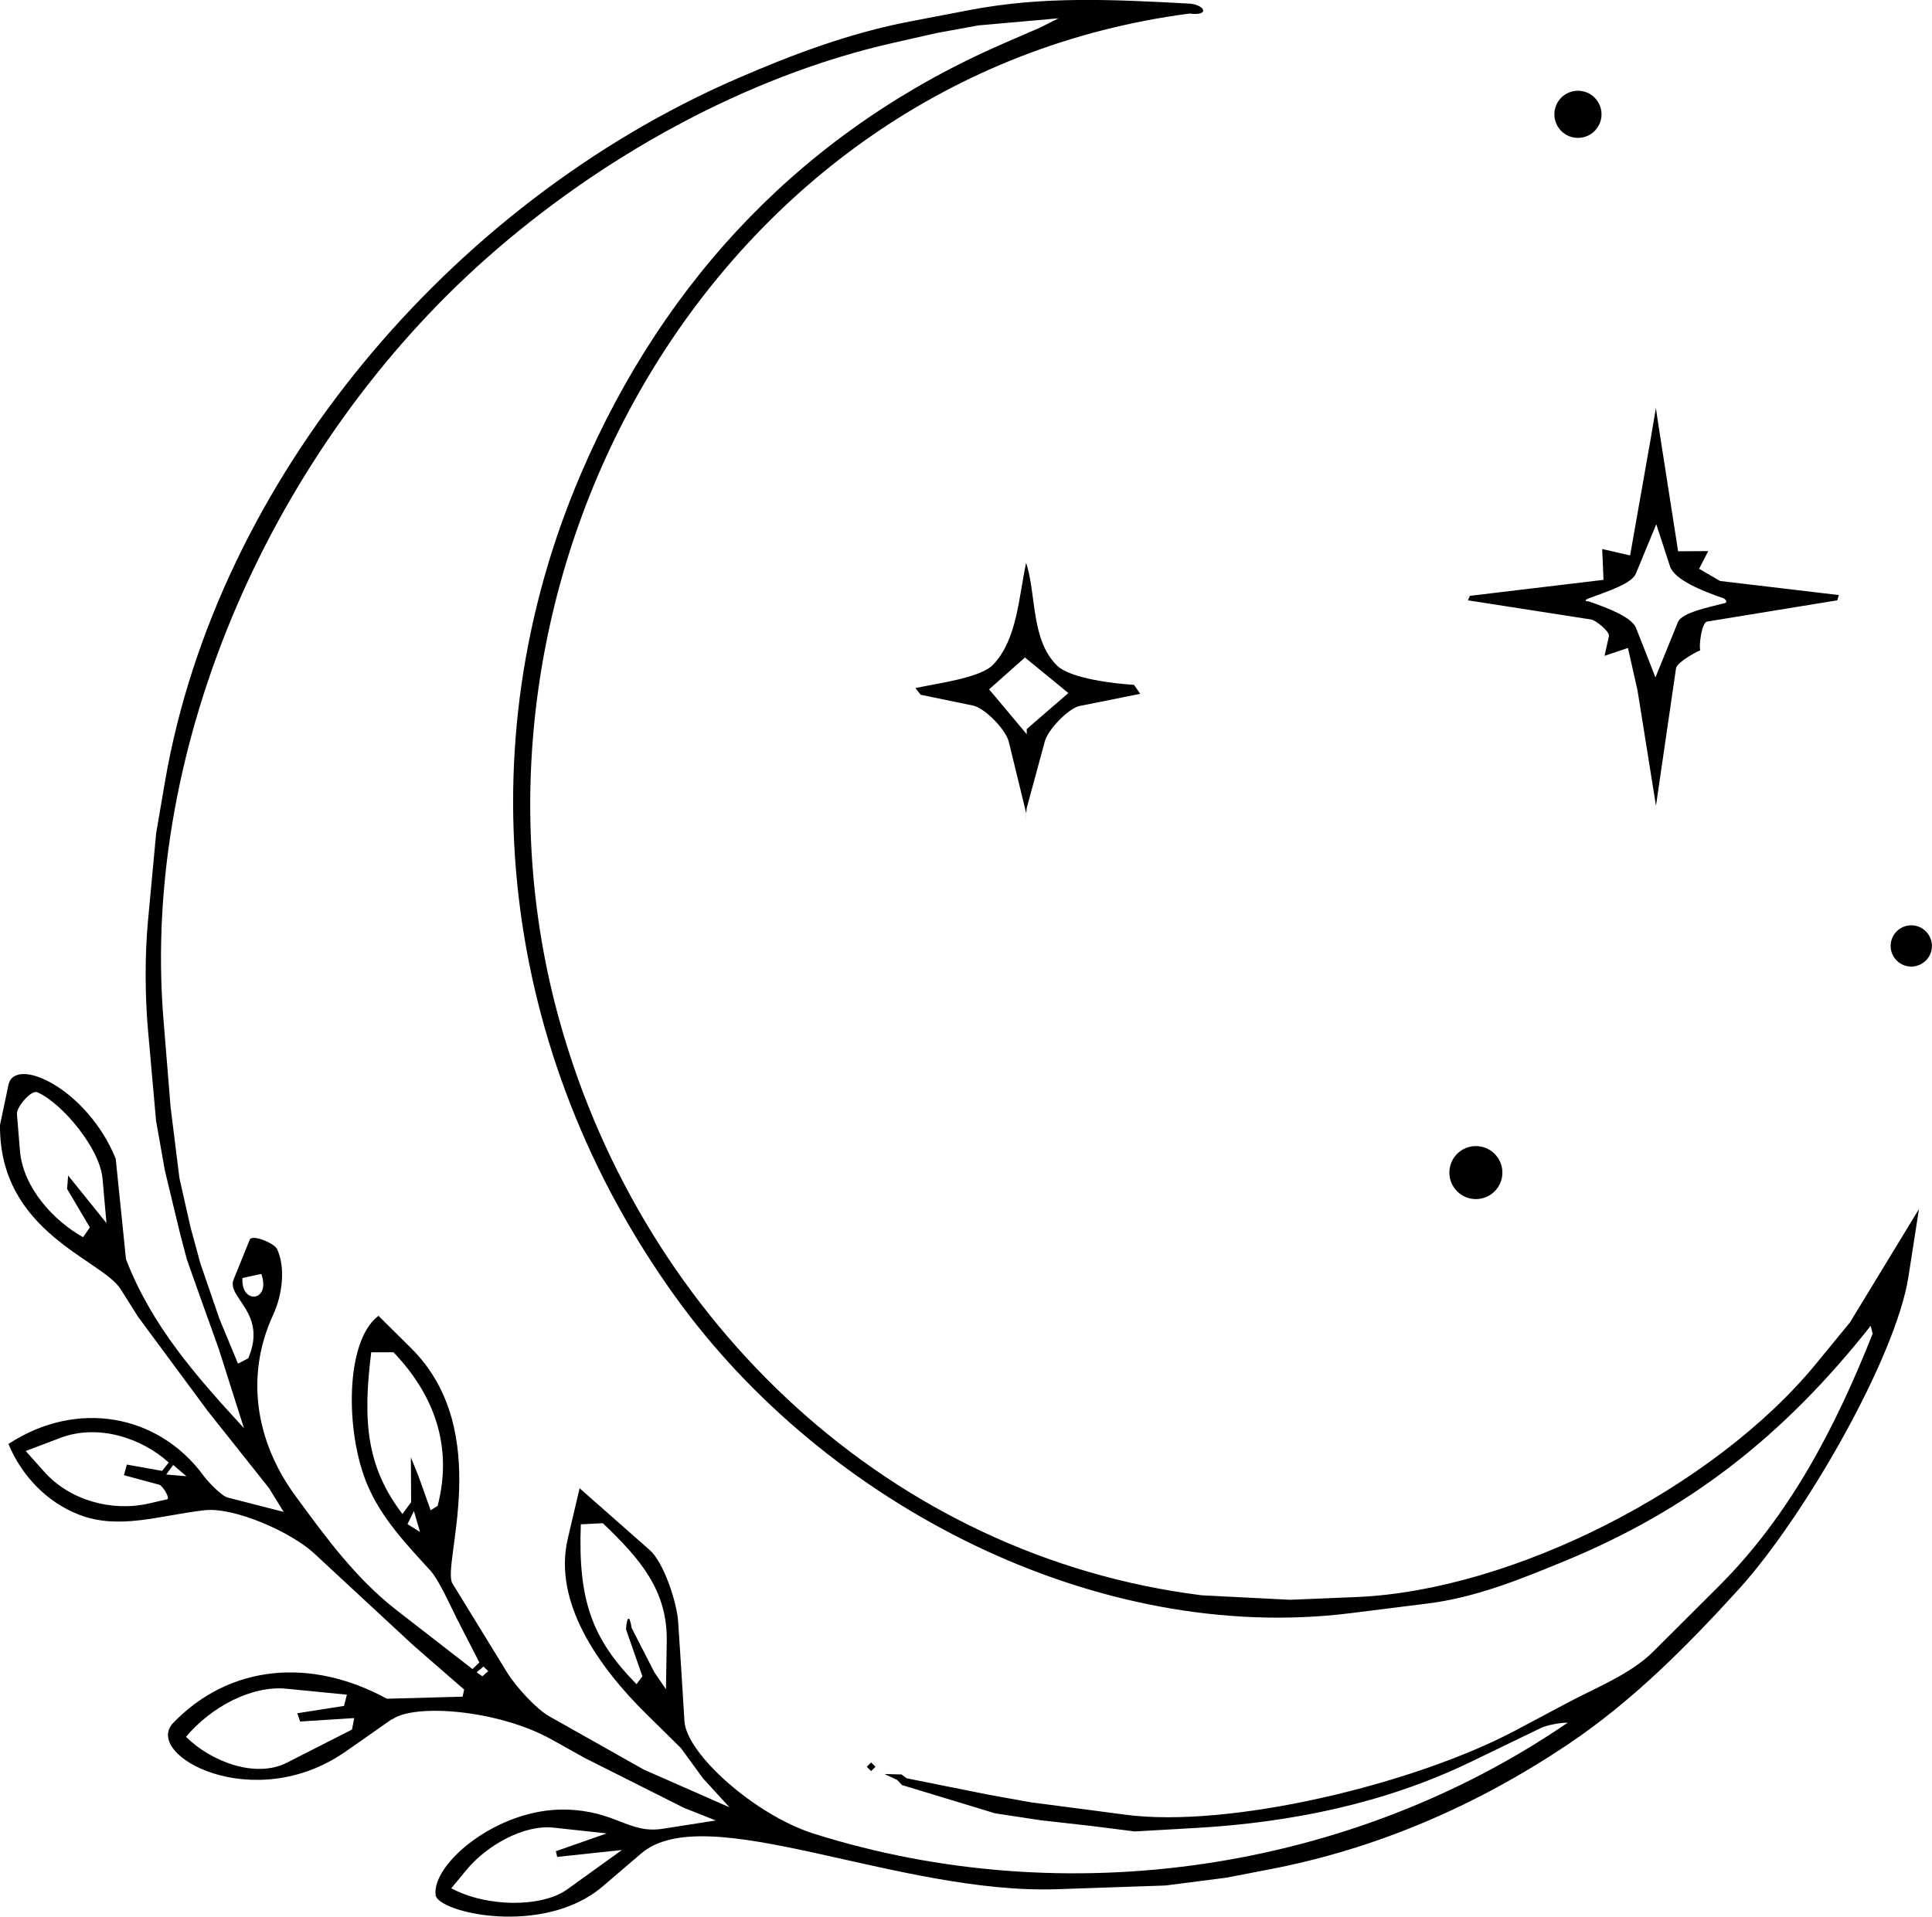
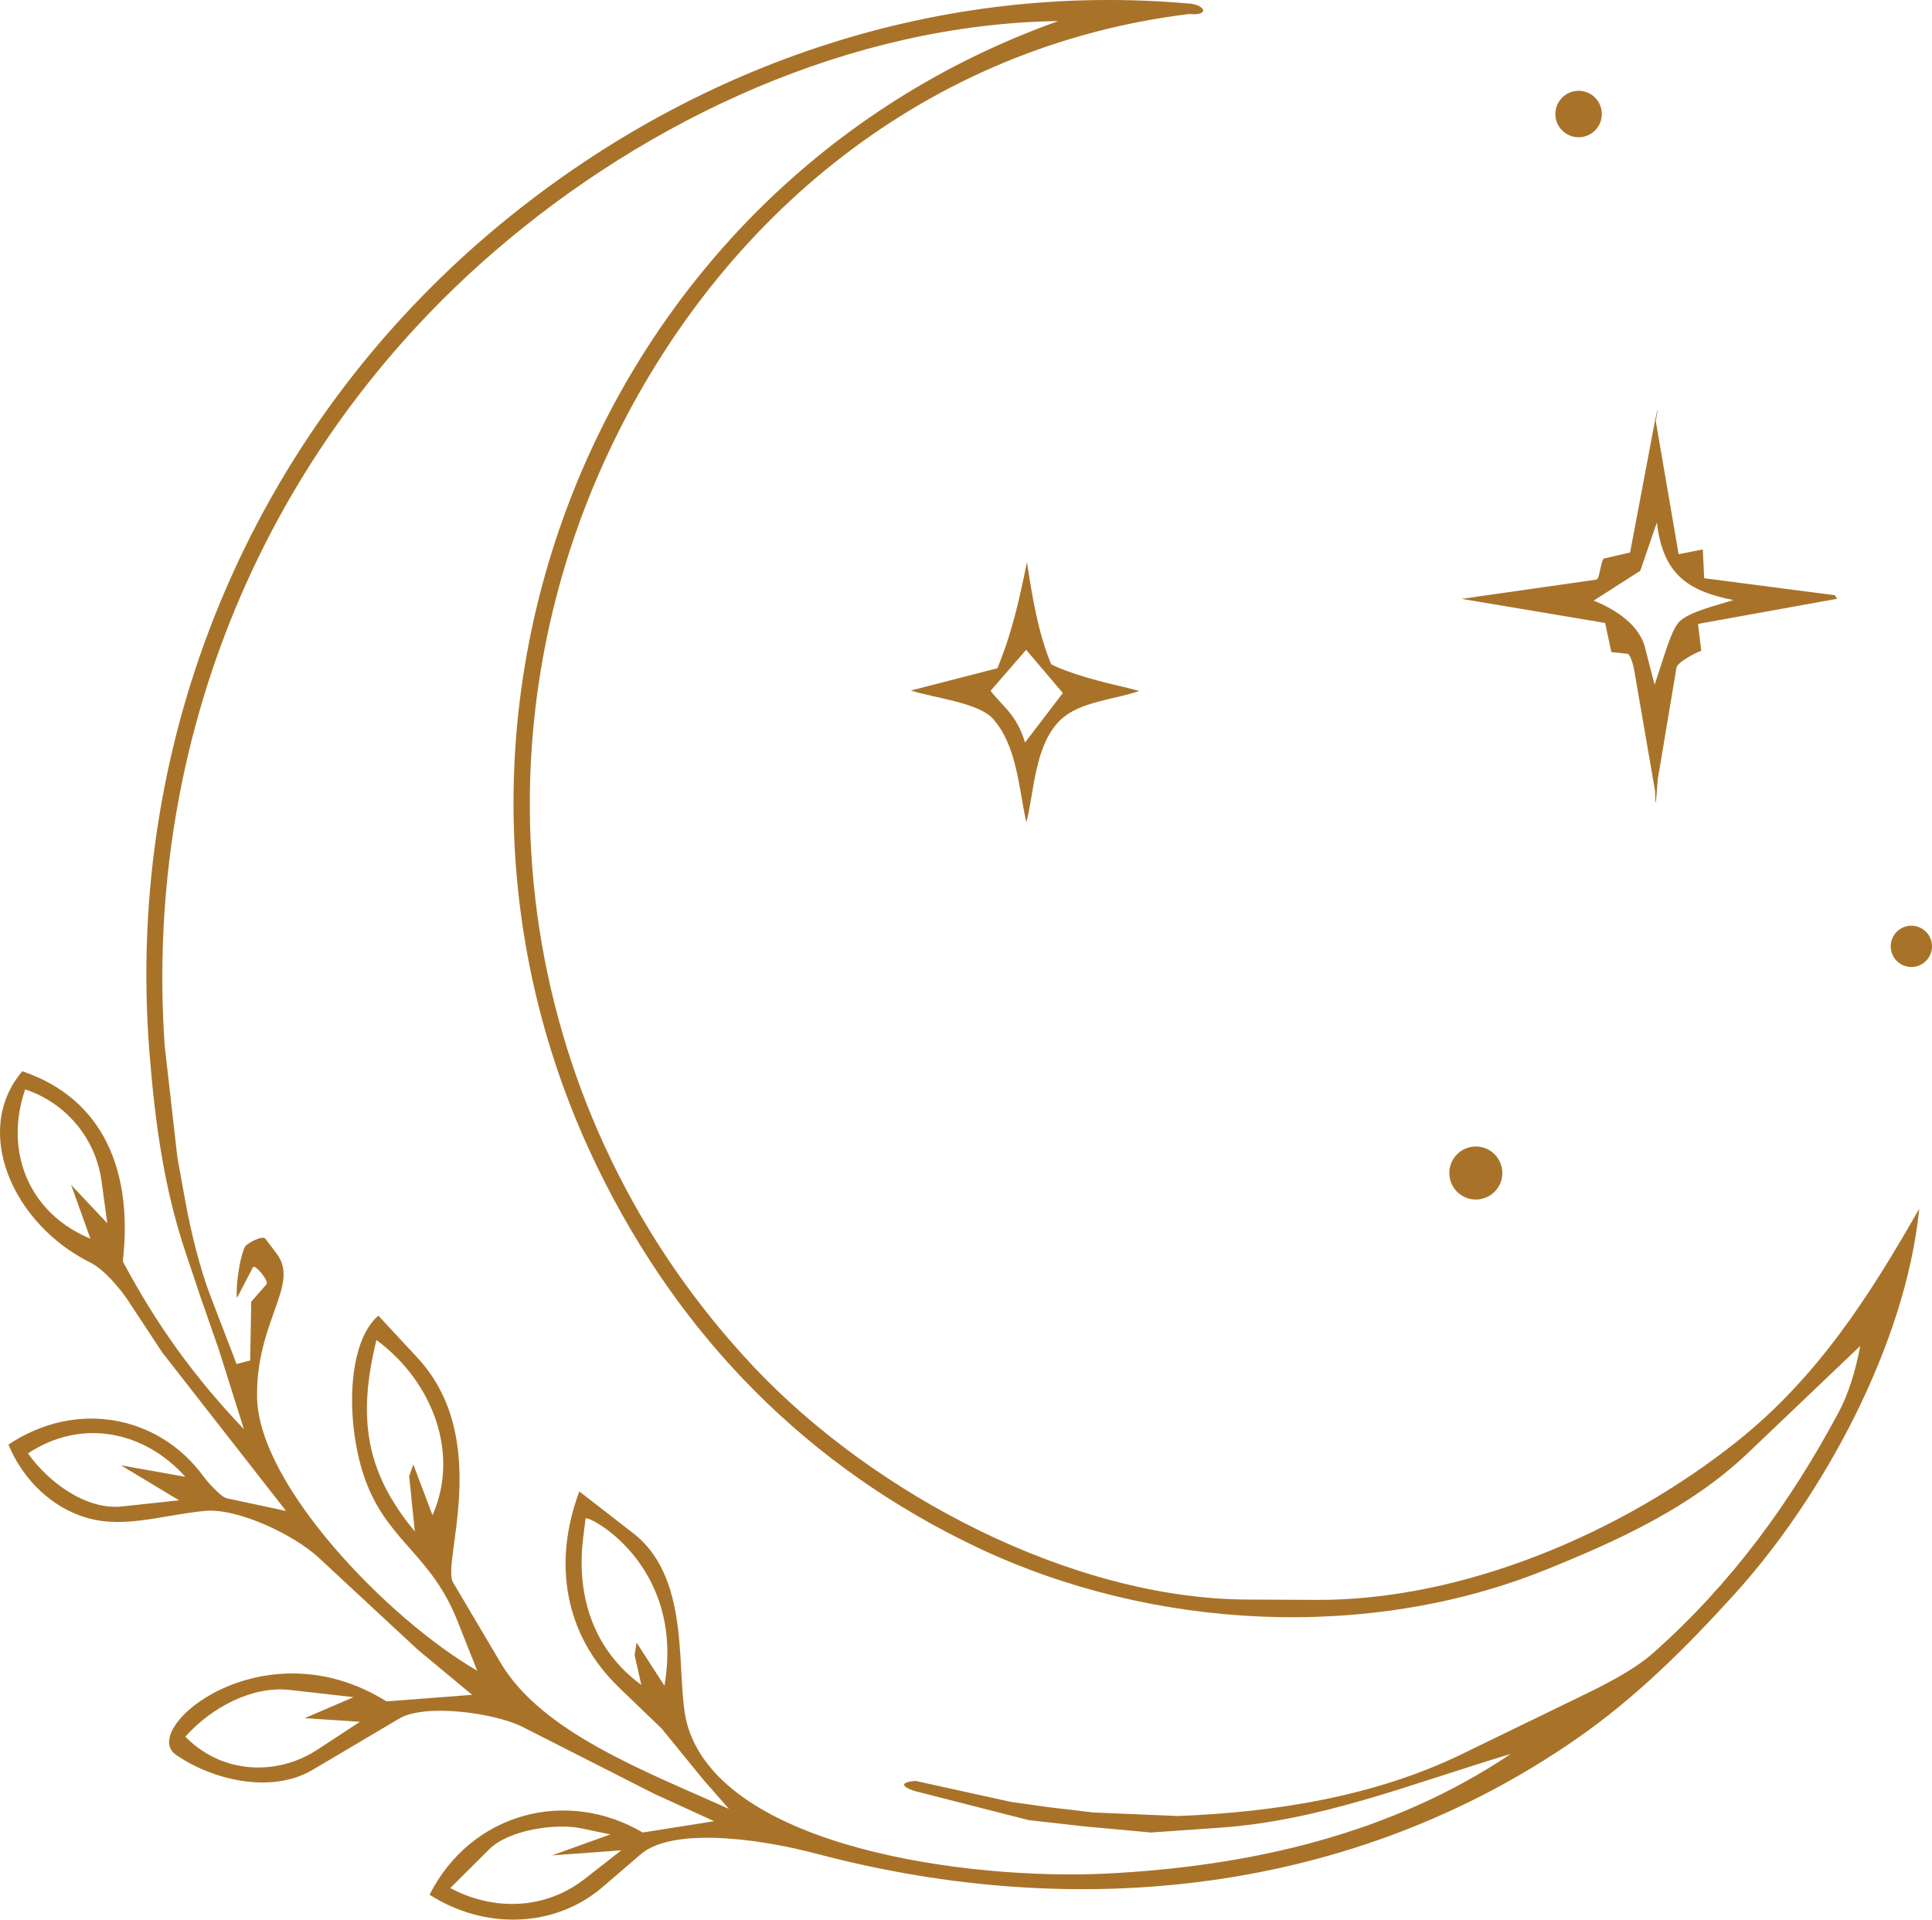
- <svg xmlns="http://www.w3.org/2000/svg" id="Layer_1" data-name="Layer 1" viewBox="0 0 223.73 221.99">
-   <path d="M45.39,199.11l-5.34,3.74c-10.68,7.48-23.56.41-19.99-3.3,6.54-6.79,15.98-7.59,24.74-2.8l8.77-.24c.05-.22.44-2.02.18-.82l-5.88-5.12-11.53-10.69c-2.57-2.38-9.18-5.37-12.7-4.96-5.26.62-9.88,2.31-14.52.5-3.76-1.47-6.65-4.56-8.14-8.18,7.88-5.16,17.33-3.51,22.61,3.7.46.63,2.02,2.31,2.79,2.51l6.47,1.66-1.71-2.77-7.08-8.91-8.08-10.93-2.01-3.19C11.79,145.85-.11,142.75,0,130.3l.98-4.65c.72-3.42,9.1.4,12.42,8.55l1.19,11.64c2.98,7.75,8.18,13.61,13.66,19.57l-2.92-9.19-2.11-5.89-1.57-4.42-.81-3.09-1.75-7.26-1.02-5.77-.93-10.46c-.35-3.93-.38-8.72,0-12.71l.94-10.09,1.02-5.97C25.12,55.55,52.12,23.54,85.31,9.12c6.51-2.83,13.1-5.3,20.1-6.64l6.95-1.33c8.38-1.6,16.38-1.23,25.56-.72,1.7.23,2.12,1.44-.17,1.14-55.17,7.2-87.41,65.47-72.86,117,9.79,34.68,38.32,61.7,74.29,66.2l10.21.52,7.72-.32c18.1-.76,41.4-12.65,53.17-26.99l3.96-4.83,7.98-13.12-1.22,7.85c-1.46,9.37-12.05,27.82-19.64,36.18-6.09,6.7-12.42,13.05-19.88,18.04-10.59,7.08-22.1,12.04-34.46,14.41l-5.04.97-7,.9-12.55.43c-18.52.64-40.68-10.56-48.19-4.13l-4.44,3.8c-6.87,5.87-19.12,3.05-19.36.99-.43-3.61,7.17-10.03,15-9.88,5.88.11,7.35,2.84,11.31,2.22l6.14-.96-3.68-1.46-11.42-5.74-3.91-2.18c-6.17-3.44-15.82-4.18-18.43-2.35ZM104.93,205.95l4.58.92,5.05,1.01,4.83.87,5.92.77,4.99.66c12.15,1.61,33.55-3.57,45.2-9.76l5.98-3.18c3.3-1.76,7.34-3.33,9.98-5.96l7.57-7.55c8.24-8.22,13.5-18.37,17.83-29.26l-.23-.91c-10.11,12.79-21.03,21.31-35.45,27.25-5.16,2.13-10.32,4.22-15.85,4.91l-8.94,1.12c-29.31,3.66-60.75-12.44-78.15-36.6-20.22-28.07-24.57-63.58-10.99-95.31,9.77-22.84,26.2-39.99,48.88-49.86l4.37-1.9,2.08-1.05-9.27.82-4.82.88-5.16,1.17c-17.08,3.88-33.93,13.32-47.07,24.99-24.4,21.65-39.95,55.92-37.33,88.1l.83,10.2,1.02,8.18,1.29,5.71,1.14,4.18,2.22,6.45,2.13,5.14,1.19-.62c2.26-5.29-2.55-7.02-1.7-9.12l1.87-4.62c.26-.65,2.83.39,3.16,1.08,1.01,2.13.62,5.33-.45,7.63-3.27,7.07-2.01,14.69,2.55,20.92,3.6,4.92,7.05,9.64,11.78,13.31l8.75,6.79.8-.76-2.56-4.99c-.79-1.54-2.09-4.55-3.17-5.72-2.82-3.08-5.61-6.03-7.24-9.87-2.57-6.06-2.6-16.67,1.29-19.57l3.8,3.77c9.7,9.63,3.47,25.12,4.76,27.22l6.31,10.28c1.05,1.71,3.41,4.27,4.88,5.1l10.98,6.19,9.91,4.36-3.08-3.37-2.54-3.49-4-3.94c-5.66-5.58-10.81-13.02-9.1-20.31l1.37-5.84,8.11,7.15c1.67,1.47,3.16,6.14,3.3,8.29l.35,5.38.38,6.15c.24,3.84,8.24,10.9,14.93,13.02,29.32,9.28,62.3,4.33,87.36-12.84-1.04.01-2.45.31-3.09.61l-8.17,3.95c-9.87,4.77-20.76,7.01-31.85,7.64l-7.04.4-5.05-.64-5.88-.66-5.24-.8-10.77-3.27-.57-.6-1.46-.68,1.97.05.56.42ZM10.41,142.17l-2.64-4.47.12-1.55,1.54,1.91,2.9,3.6-.46-5.18c-.31-3.45-4.63-8.68-7.54-9.97-.72-.32-2.43,1.72-2.37,2.51l.35,4.25c.36,4.35,3.99,8.18,7.31,10.02l.78-1.11ZM11.07,144.43l-.12-1.35.12,1.35ZM30.26,147.55s-2.14.46-2.18.47c-.22,3.1,3.33,2.78,2.18-.47ZM47.61,174l-.03-5.21.87,2.15,1.42,3.98c-.9.56.05-.03.81-.51,1.76-6.8-.32-12.77-5.11-17.79h-2.58c-1,7.97-.56,13.26,3.61,18.73l1-1.35ZM19.55,169.4c-3.11-2.83-8.17-4.53-12.57-2.86l-4,1.52,2.16,2.42c2.92,3.27,7.77,4.65,12.13,3.65l2.08-.48c.4-.09-.52-1.59-.92-1.69l-4.08-1.1c.04-.16.42-1.53.34-1.23l4.08.73.77-.96ZM20.06,169.67l-.81,1.11,2.34.2-1.53-1.3ZM47.93,175.01l-.74,1.52,1.45.9-.71-2.42ZM74.39,194.15l-1.9-5.45c.13-1.61.42-1.62.66-.14l2.63,5.13,1.34,1.96.09-5.56c.1-5.91-3.13-9.59-7.4-13.67l-2.55.13c-.33,8.77,1.28,13.27,6.45,18.51l.67-.9ZM55.98,193.03l-.78.66.66.46.68-.6-.56-.53ZM56.72,195.15l.35-1.09-.35,1.09ZM75.02,196.38l.14-1.51-.14,1.51ZM34.75,199.38c.23.67-.18-.54-.32-.95l5.41-.85.33-1.3-7-.69c-4.06-.4-8.74,2.13-11.63,5.57,2.92,2.91,8.09,4.82,11.66,3.01l7.56-3.85.26-1.33-6.28.4ZM64.53,215.08c.36,1.5-.1-.4-.16-.67l3.2-1.12,2.69-.94-6.15-.67c-3.54-.38-7.83,2.15-10.08,4.88l-1.77,2.14c4.09,2.22,10.49,2.24,13.41.14l6.35-4.57-7.51.8Z" />
-   <path d="M191.76,93.29l-.58-3.63-1.55-9.69-1.11-4.92-2.71.91.51-2.29c.11-.51-1.52-1.84-2.07-1.92l-14.26-2.22c-.52,1.15.03-.08.23-.52l15.47-1.85-.15-3.57,3.23.74,2.41-13.66.58-3.43c-.05-.33.14,1.06.31,2.13l2.26,14.48,3.49-.02c.35-.67-.32.61-1.06,2.05l2.43,1.41,13.75,1.63-.18.61-15.07,2.46c-.67.11-.99,3.05-.78,3.35.1-.17-2.71,1.31-2.82,2.05l-1.82,12.47-.5,3.44ZM191.7,78.47l2.61-6.42c.45-1.1,3.54-1.71,5.48-2.21.2-.09.16-.31-.16-.53-2.54-.87-5.7-2.16-6.23-3.69l-1.6-4.9-2.36,5.71c-.49,1.18-3.21,2.03-5.4,2.85-.53.2-.58.36-.03.38,2.36.83,4.95,1.83,5.45,3.08l1.47,3.73c.3.75.9,2.33.78,2Z" />
-   <path d="M118.89,93.61c-.13,1.62-.17,2.13-.04.63l-2.03-8.33c-.35-1.43-2.8-3.92-4.14-4.19l-6.06-1.25c-.09-.11-1.16-1.48-.61-.78,2.87-.6,7.57-1.19,9.02-2.73,2.77-2.95,2.93-7.75,3.8-11.78,1.2,3.73.53,8.91,3.58,11.91,1.55,1.52,6.73,2.1,8.91,2.23.13.18.84,1.21.72,1.04l-7.02,1.41c-1.29.26-3.66,2.73-4.03,4.11l-2.1,7.73ZM118.9,84.44l4.82-4.17-4.99-4.09c.26-2.24.22-1.89,0-.06l-4.19,3.72c-.37-.44.61.73.89,1.06l3.47,4.14v-.59Z" />
-   <circle cx="170.91" cy="135.81" r="3.07" />
-   <circle cx="182.73" cy="13.24" r="2.73" />
-   <circle cx="221.33" cy="109.56" r="2.39" />
-   <rect x="100.52" y="204.28" width=".71" height=".71" transform="translate(-115.15 131.26) rotate(-45)" />
+ <svg xmlns="http://www.w3.org/2000/svg" id="Layer_2" data-name="Layer 2" viewBox="0 0 223.71 222.24">
+   <defs>
+     <style>
+       .cls-1 {
+         fill: #a87329;
+       }
+     </style>
+   </defs>
+   <g id="Layer_1-2" data-name="Layer 1">
+     <g>
+       <path class="cls-1" d="M46.23,198.96l-10.04,5.94c-4.7,2.78-11.51,1.24-15.83-1.76s10.1-15.11,24.39-6.17l9.92-.76-6.29-5.22-11.5-10.68c-2.81-2.61-9.4-5.78-13.22-5.39-5.42.56-9.85,2.28-14.56.48-3.76-1.44-6.65-4.57-8.12-8.16,7.8-5.22,17.38-3.43,22.57,3.67.49.67,2.04,2.41,2.72,2.55l6.85,1.46-14.32-18.33-3.96-6.01c-.97-1.47-2.85-3.66-4.39-4.42-8.93-4.42-13.75-15.22-7.87-22.14,9.52,3.21,12.82,11.74,11.64,22.01,3.9,7.33,8.3,13.43,14.02,19.42l-2.91-9.24-2.06-5.9-1.79-5.35c-2.48-7.4-3.51-14.87-4.16-22.92-3.03-37.57,12.58-73.57,41.85-97.08C81.09,7.35,108.82-2.2,137.91.43c1.78.26,2.03,1.42-.2,1.19-30.33,3.7-54.15,23.36-66.92,50.05-17.06,35.65-10.67,77.74,16.47,106.55,14,14.86,36.9,26.85,57.1,26.96l8.04.04c16.96.09,35.39-7.72,48.7-18.32,9.31-7.41,15.29-16.73,21.13-26.96-1.54,15.62-11.12,33.3-21.39,44.62-5.6,6.17-11.41,11.97-18.3,16.75-25.75,17.86-57.56,21.34-87.9,13.32-7.25-1.92-16.87-3.03-20.45.04l-4.41,3.79c-5.55,4.76-13.65,4.98-20.04.89,4.87-9.59,15.97-12.34,24.68-7.2l8.27-1.31-6.93-3.17-15.24-7.74c-3.23-1.64-11.32-2.74-14.29-.97ZM71.69,195.37c-6.39-6.14-7.68-14.51-4.61-22.71l6.24,4.84c7.07,5.48,4.72,17.04,6.31,22.33,4.24,14.11,32.6,17.87,48.58,17.07,16.56-.84,32.9-4.56,46.73-13.85-11.86,3.57-22.01,7.73-33.78,8.55l-7.88.55-7.94-.73-6.25-.71-13.28-3.39c-1.59-.57-1.46-.99.18-1.15l11.09,2.44,4.21.59,5.32.63,9.79.41c11.32-.44,22.81-2.28,32.88-7.17l13.47-6.54c2.86-1.39,6.33-3.08,8.74-5.22,8.94-7.94,15.75-17.24,21.38-27.75,1.21-2.26,1.98-4.86,2.53-7.74l-12.99,12.38c-6.59,6.28-14.96,10.12-23.42,13.53-20.5,8.27-45.48,7.04-65.75-2.55-19.67-9.31-34.45-24.32-44-43.91-24.94-51.15-.39-113.71,53.3-132.83-23.95.34-47.46,11.3-65.22,26.61-26.75,23.06-40.69,56.68-38.25,92.02l1.47,12.93.94,5.19c.62,3.4,1.69,7.71,2.84,10.72l3.07,8,1.58-.41.12-6.8,1.77-2.02c.32-.36-1.35-2.39-1.57-1.97l-1.84,3.54c-.18-1.13.24-4.41.88-5.85.21-.47,2.07-1.41,2.39-1l1.3,1.71c2.77,3.65-2.43,7.86-2.25,16.72.21,10.13,15.16,25.61,25.49,31.59l-2.31-5.81c-2.96-7.45-7.72-9.04-10.39-15.6-2.48-6.1-2.67-16.32,1.25-19.7l4.53,4.88c8.74,9.42,2.78,23.73,4.11,25.98l5.5,9.31c4.76,8.06,16.69,12.54,26.45,16.93l-2.97-3.39-4.82-5.91-4.91-4.72ZM8.25,137.19l4.17,4.42-.66-4.86c-.68-4.97-4.13-9.08-8.85-10.63-2.5,7.33.56,14.41,7.56,17.28l-2.23-6.21ZM47.86,169.54l2.22,5.87c3.13-7,.14-15.37-6.49-20.28-2.2,8.93-1.31,15.25,4.44,22.16l-.65-6.4c.39-1.1.81-2.29.48-1.35ZM14.01,169.64l7.45,1.33c-4.72-5.27-11.98-6.84-18.22-2.71,2.4,3.38,6.76,6.59,10.92,6.14l6.57-.71-6.72-4.05ZM76.94,195.15c2.42-14.12-9.07-19.91-9.14-19.34l-.28,2.29c-.82,6.73,1.25,12.96,6.74,16.96l-.78-3.46.23-1.44,3.23,5ZM35.26,198.92l5.68-2.44-7.41-.84c-4.3-.48-9.04,2.01-12.07,5.41,4.25,4.36,10.63,4.56,15.27,1.52l4.95-3.24-6.42-.42ZM71.94,214.21l-8.02.59,6.75-2.43-3.35-.7c-3.04-.64-8.45.21-10.66,2.41l-4.52,4.5c4.98,2.66,10.95,2.55,15.58-1.07l4.22-3.3Z" />
+       <path class="cls-1" d="M191.95,90.31c-.22,2.95-.28,3.45-.3,1.3l-2.44-14.12c-.08-.47-.44-1.77-.75-1.8l-1.88-.2-.72-3.37-16.61-2.79,15.61-2.23c.37-.05.52-2.37.89-2.45l3-.69,2.85-15.06c.42-2.05.45-2.13.13-.12l2.64,15.38,2.8-.55.16,3.33,15.14,1.97.25.41-16.1,2.91.37,3.15c-.06-.11-2.75,1.19-2.87,1.93l-2.18,13ZM191.59,79.27c1.11-3.25,1.85-6.13,2.78-7.21,1.04-1.21,4.71-2.06,6.34-2.59-5.34-1.06-8.15-3.03-8.86-8.98l-1.92,5.59-5.39,3.45c-2.03.08-2.13.08-.02,0,2.71,1.08,5.16,2.82,5.9,5.21l1.17,4.53Z" />
+       <path class="cls-1" d="M122.87,83.27c-3.11,2.9-3.11,8.52-4.03,11.94-.9-4.1-1.09-8.82-3.82-11.95-1.68-1.93-6.83-2.44-9.55-3.32l10.02-2.58c1.68-4.05,2.54-7.92,3.42-12.28.56,3.55,1.22,8.03,2.81,11.82,1.97,1.05,6.17,2.15,8.4,2.63,1.55.4,2.08.53,1.82.46-3.01,1.03-6.86,1.23-9.07,3.29ZM118.69,85.96l4.38-5.73-4.25-5-4.12,4.74c1.32,1.75,3.01,2.71,3.99,5.99Z" />
+       <circle class="cls-1" cx="170.89" cy="135.8" r="3.07" />
+       <circle class="cls-1" cx="182.79" cy="13.2" r="2.69" />
+       <circle class="cls-1" cx="221.32" cy="109.56" r="2.39" />
+     </g>
+   </g>
</svg>
